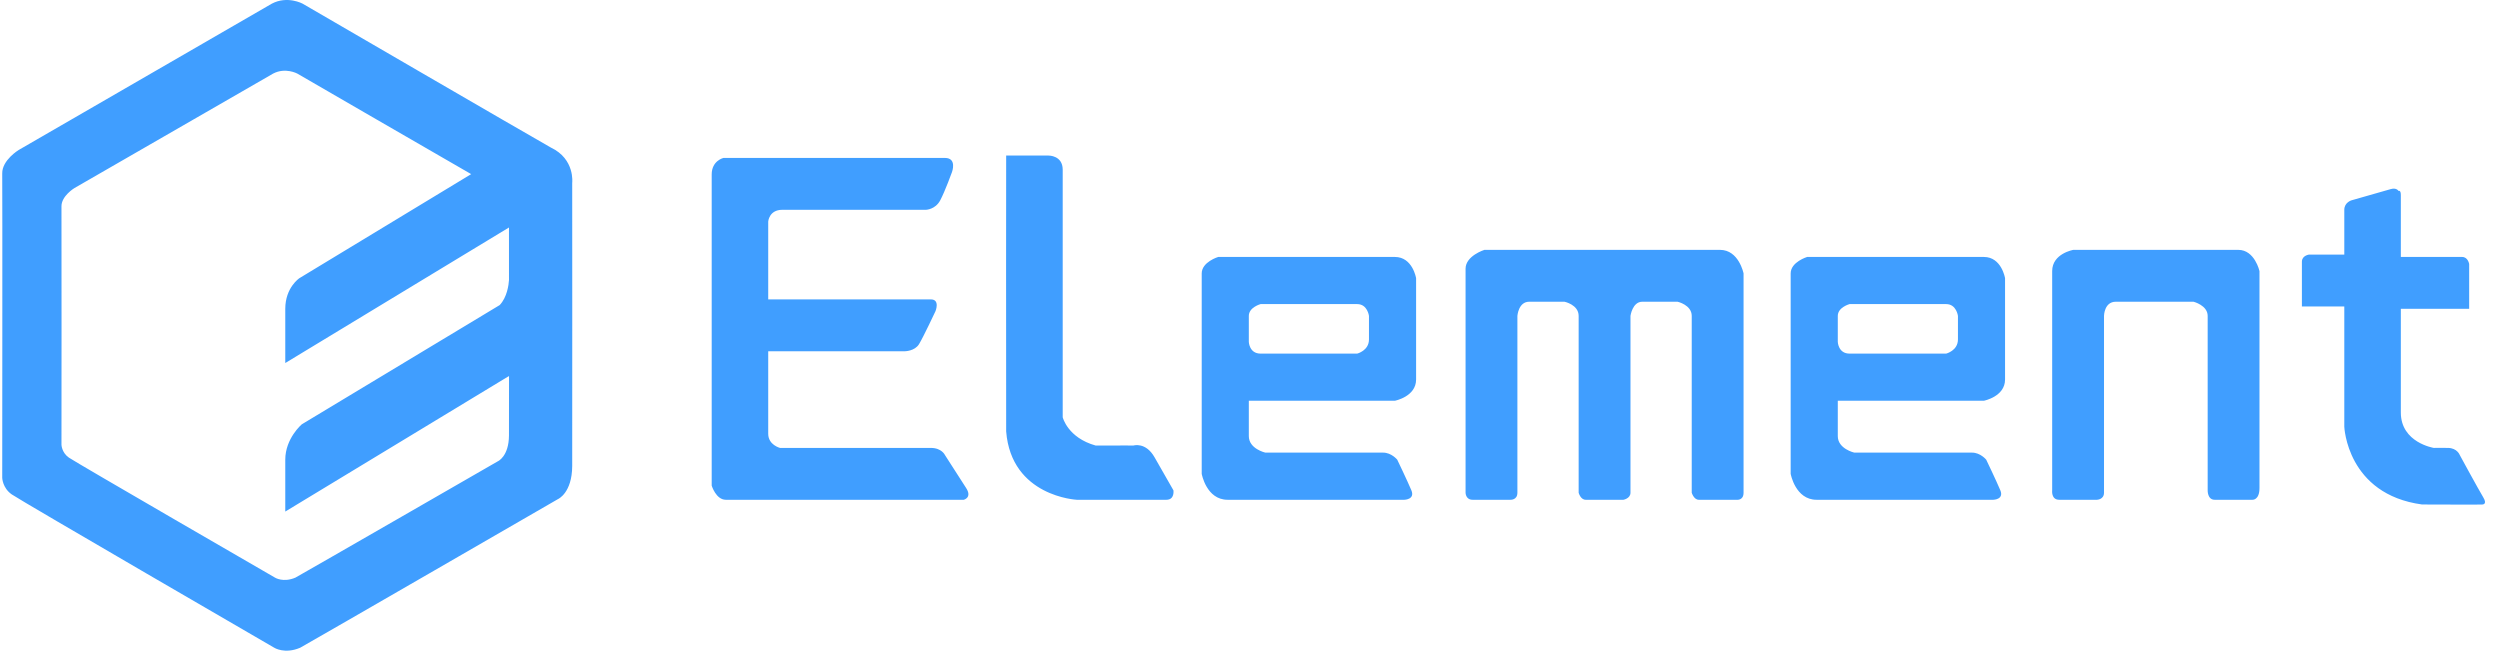
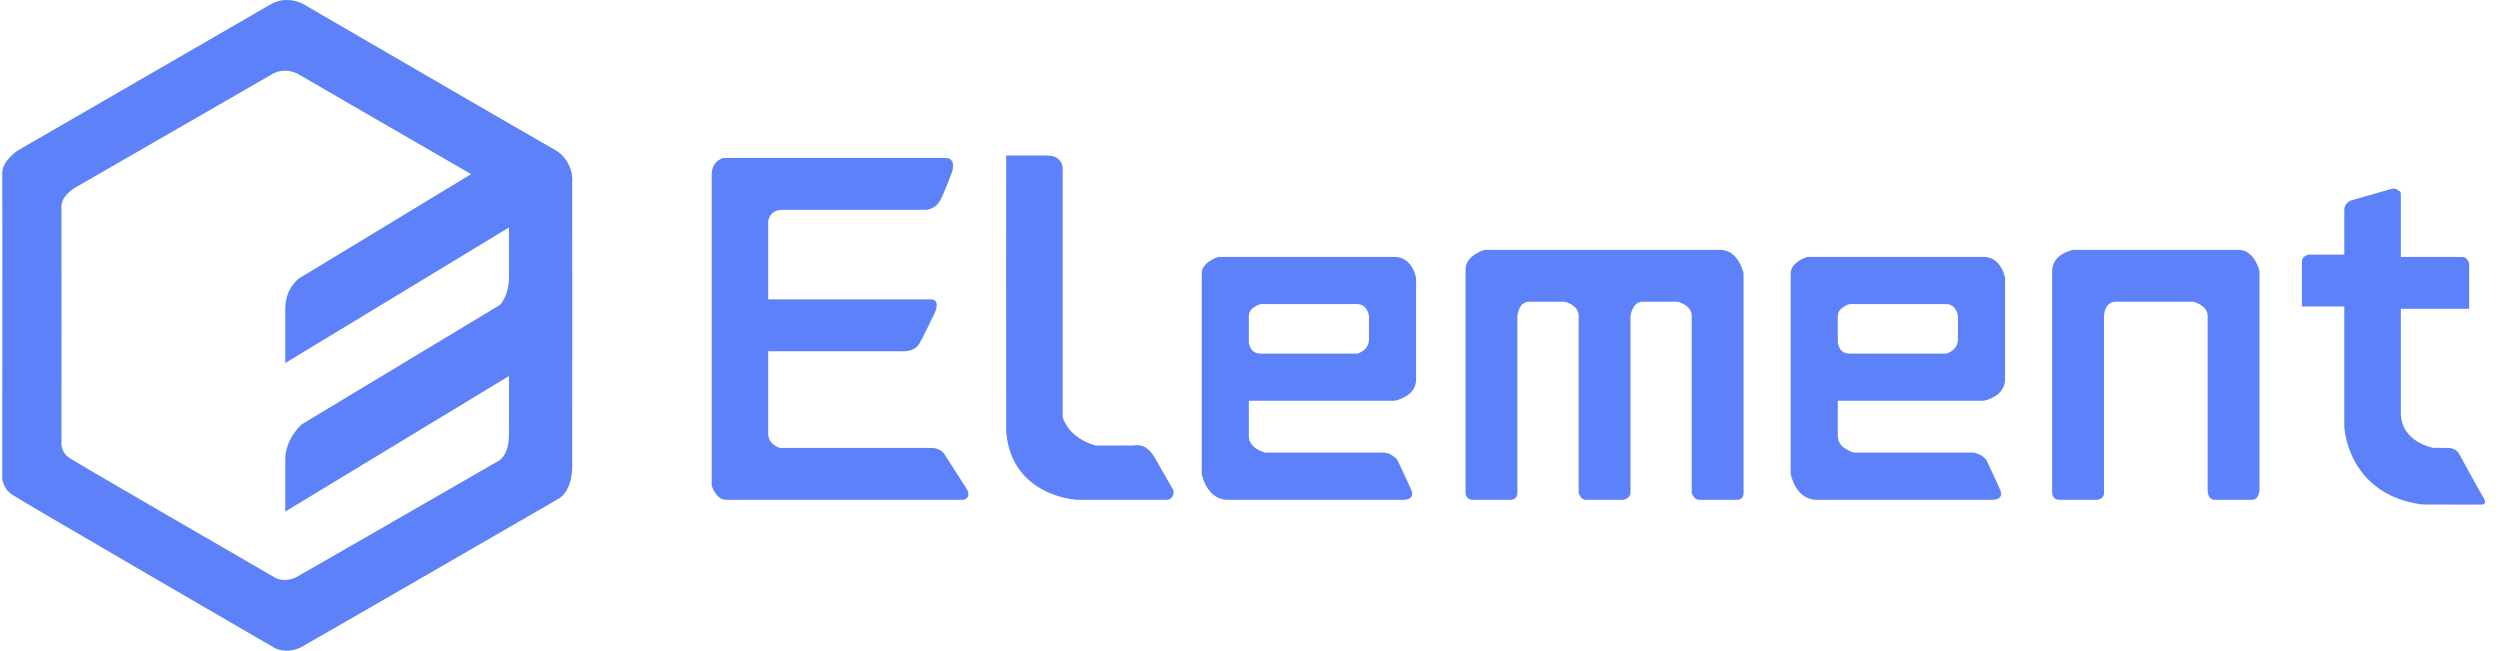
<svg xmlns="http://www.w3.org/2000/svg" width="146px" height="38px" viewBox="0 0 146 38" version="1.1">
  <defs />
  <g id="v2.2.0" stroke="none" stroke-width="1" fill="none" fill-rule="evenodd">
-     <g id="首页-默认效果-copy-2" transform="translate(-70, -19)" fill="#409EFF">
+     <g id="首页-默认效果-copy-2" transform="translate(-70, -19)" fill="#5D81F9">
      <path d="M212.135,45.158 C212.135,45.158 212.42,45.151 212.961,45.158 C213.502,45.165 213.649,45.571 213.649,45.571 C213.649,45.571 214.734,47.567 215.025,48.049 C215.284,48.479 214.973,48.471 214.902,48.464 C214.903,48.463 214.887,48.462 214.887,48.462 C214.887,48.462 214.893,48.463 214.902,48.464 C214.899,48.468 214.595,48.478 211.448,48.462 C207.059,47.867 206.907,43.919 206.907,43.919 L206.907,36.897 L204.431,36.897 L204.431,34.281 C204.431,33.924 204.844,33.868 204.844,33.868 L206.907,33.868 L206.907,31.252 C206.907,30.825 207.32,30.701 207.32,30.701 C207.32,30.701 208.773,30.286 209.618,30.044 C209.965,29.945 210.072,30.15 210.072,30.15 C210.072,30.15 210.209,30.077 210.209,30.393 L210.209,34.006 L213.786,34.006 C214.135,34.006 214.199,34.419 214.199,34.419 L214.199,37.035 L210.209,37.035 L210.209,43.093 C210.209,44.853 212.135,45.158 212.135,45.158 L212.135,45.158 Z M201.542,48.187 L199.34,48.187 C198.908,48.187 198.928,47.636 198.928,47.636 L198.928,37.448 C198.928,36.829 198.102,36.621 198.102,36.621 L193.562,36.621 C192.884,36.621 192.874,37.448 192.874,37.448 L192.874,47.774 C192.874,48.179 192.461,48.187 192.461,48.187 L190.26,48.187 C189.776,48.187 189.847,47.636 189.847,47.636 L189.847,34.832 C189.847,33.803 191.085,33.592 191.085,33.592 L200.716,33.592 C201.678,33.592 201.954,34.832 201.954,34.832 L201.954,47.498 C201.954,48.219 201.542,48.187 201.542,48.187 L201.542,48.187 Z M185.857,42.404 L177.327,42.404 L177.327,44.469 C177.327,45.214 178.29,45.433 178.29,45.433 L185.169,45.433 C185.659,45.433 185.995,45.846 185.995,45.846 C185.995,45.846 186.595,47.095 186.82,47.636 C187.045,48.177 186.407,48.187 186.407,48.187 L176.089,48.187 C174.846,48.187 174.575,46.672 174.575,46.672 L174.575,34.969 C174.575,34.296 175.538,34.006 175.538,34.006 L185.857,34.006 C186.894,34.006 187.095,35.245 187.095,35.245 L187.095,41.165 C187.095,42.164 185.857,42.404 185.857,42.404 L185.857,42.404 Z M184.344,37.448 C184.344,37.448 184.257,36.759 183.656,36.759 L178.015,36.759 C178.015,36.759 177.327,36.944 177.327,37.448 L177.327,38.962 C177.327,38.962 177.347,39.651 178.015,39.651 L183.656,39.651 C183.656,39.651 184.344,39.48 184.344,38.824 L184.344,37.448 L184.344,37.448 Z M171.411,48.187 L169.21,48.187 C168.919,48.187 168.797,47.774 168.797,47.774 L168.797,37.448 C168.797,36.807 167.971,36.621 167.971,36.621 L165.908,36.621 C165.332,36.621 165.22,37.448 165.22,37.448 L165.22,47.774 C165.22,48.116 164.807,48.187 164.807,48.187 L162.606,48.187 C162.3,48.187 162.193,47.774 162.193,47.774 L162.193,37.448 C162.193,36.793 161.367,36.621 161.367,36.621 L159.304,36.621 C158.674,36.621 158.616,37.448 158.616,37.448 L158.616,47.774 C158.616,48.216 158.203,48.187 158.203,48.187 L156.002,48.187 C155.589,48.187 155.589,47.774 155.589,47.774 L155.589,34.694 C155.589,33.936 156.69,33.592 156.69,33.592 L170.448,33.592 C171.552,33.592 171.824,34.969 171.824,34.969 L171.824,47.774 C171.824,48.249 171.411,48.187 171.411,48.187 L171.411,48.187 Z M151.461,42.404 L142.931,42.404 L142.931,44.469 C142.931,45.214 143.894,45.433 143.894,45.433 L150.774,45.433 C151.263,45.433 151.599,45.846 151.599,45.846 C151.599,45.846 152.199,47.095 152.425,47.636 C152.65,48.177 152.012,48.187 152.012,48.187 L141.693,48.187 C140.45,48.187 140.18,46.672 140.18,46.672 L140.18,34.969 C140.18,34.296 141.143,34.006 141.143,34.006 L151.461,34.006 C152.498,34.006 152.7,35.245 152.7,35.245 L152.7,41.165 C152.7,42.164 151.461,42.404 151.461,42.404 L151.461,42.404 Z M149.948,37.448 C149.948,37.448 149.861,36.759 149.26,36.759 L143.619,36.759 C143.619,36.759 142.931,36.944 142.931,37.448 L142.931,38.962 C142.931,38.962 142.951,39.651 143.619,39.651 L149.26,39.651 C149.26,39.651 149.948,39.48 149.948,38.824 L149.948,37.448 L149.948,37.448 Z M138.116,48.187 L132.888,48.187 C132.888,48.187 129.062,48.006 128.76,44.194 C128.748,40.279 128.76,28.085 128.76,28.085 L131.237,28.085 C131.237,28.085 132.062,28.07 132.062,28.911 L132.062,43.368 C132.062,43.368 132.35,44.564 133.988,45.02 C135.84,45.011 136.19,45.02 136.19,45.02 C136.19,45.02 136.907,44.79 137.428,45.709 C137.949,46.627 138.529,47.636 138.529,47.636 C138.529,47.636 138.612,48.187 138.116,48.187 L138.116,48.187 Z M111.563,47.361 L111.563,29.187 C111.563,28.381 112.25,28.223 112.25,28.223 L125.183,28.223 C125.906,28.223 125.596,29.049 125.596,29.049 C125.596,29.049 125.193,30.166 124.908,30.701 C124.623,31.236 124.083,31.252 124.083,31.252 L115.69,31.252 C114.909,31.252 114.864,31.94 114.864,31.94 L114.864,36.484 L124.358,36.484 C124.915,36.484 124.633,37.172 124.633,37.172 C124.633,37.172 123.922,38.689 123.67,39.1 C123.418,39.511 122.844,39.513 122.844,39.513 L114.864,39.513 L114.864,44.332 C114.864,44.988 115.552,45.158 115.552,45.158 L124.358,45.158 C124.996,45.158 125.183,45.571 125.183,45.571 C125.183,45.571 126.055,46.932 126.421,47.498 C126.788,48.064 126.284,48.187 126.284,48.187 L112.388,48.187 C111.814,48.187 111.563,47.361 111.563,47.361 Z M103.417,46.218 C103.407,47.795 102.588,48.146 102.588,48.146 C102.588,48.146 88.452,56.315 87.533,56.826 C86.622,57.217 86.014,56.826 86.014,56.826 C86.014,56.826 71.223,48.248 70.683,47.871 C70.143,47.494 70.13,46.906 70.13,46.906 C70.13,46.906 70.145,29.92 70.13,29.133 C70.115,28.347 71.097,27.756 71.097,27.756 L85.876,19.213 C86.785,18.733 87.671,19.213 87.671,19.213 C87.671,19.213 100.727,26.802 102.173,27.618 C103.592,28.292 103.417,29.684 103.417,29.684 C103.417,29.684 103.425,44.752 103.417,46.218 L103.417,46.218 Z M97.516,29.169 C94.49,27.427 87.362,23.297 87.362,23.297 C87.362,23.297 86.666,22.921 85.952,23.297 L74.349,29.982 C74.349,29.982 73.578,30.445 73.59,31.06 C73.601,31.676 73.59,44.97 73.59,44.97 C73.59,44.97 73.599,45.43 74.023,45.725 C74.447,46.02 86.06,52.733 86.06,52.733 C86.06,52.733 86.538,53.039 87.253,52.733 C87.975,52.333 99.073,45.94 99.073,45.94 C99.073,45.94 99.716,45.665 99.724,44.431 C99.726,44.075 99.727,42.693 99.727,40.958 L86.66,48.875 L86.66,45.846 C86.66,44.602 87.623,43.781 87.623,43.781 L99.181,36.817 C99.617,36.361 99.707,35.632 99.725,35.356 C99.725,34.09 99.724,32.985 99.724,32.285 L86.66,40.201 L86.66,37.035 C86.66,35.79 87.486,35.245 87.486,35.245 L97.516,29.169 Z" id="Shape-Copy" />
    </g>
  </g>
</svg>
